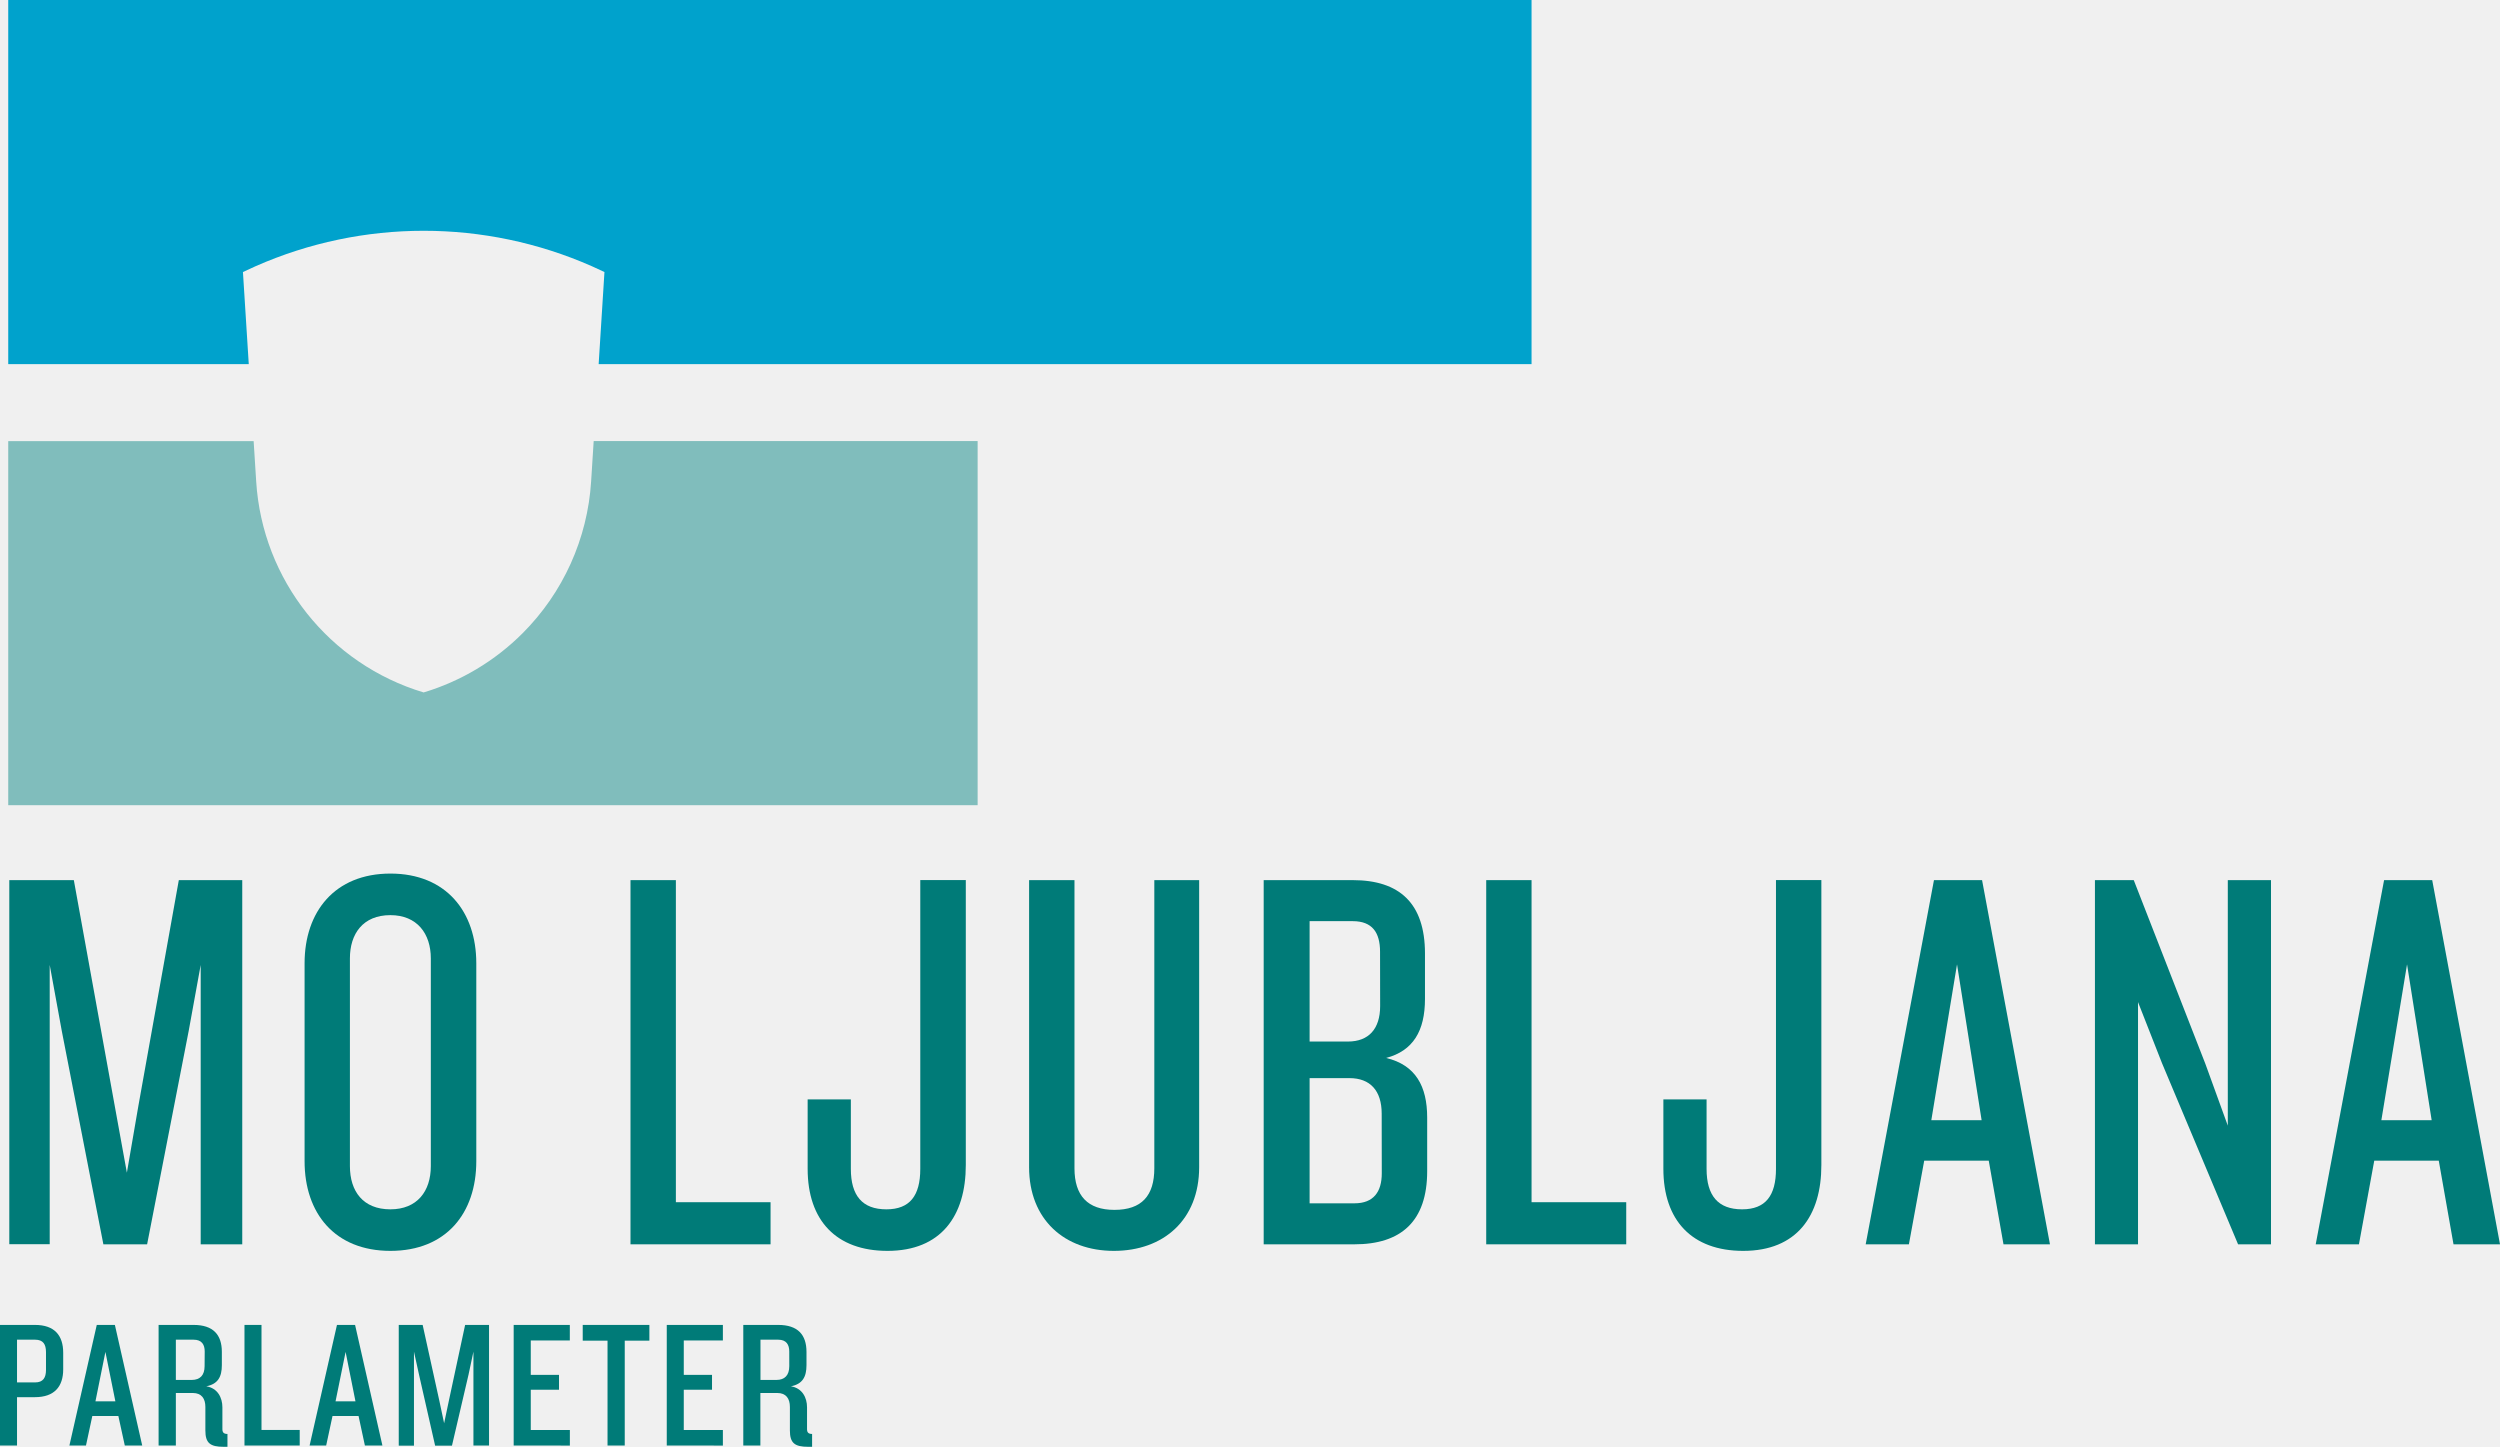
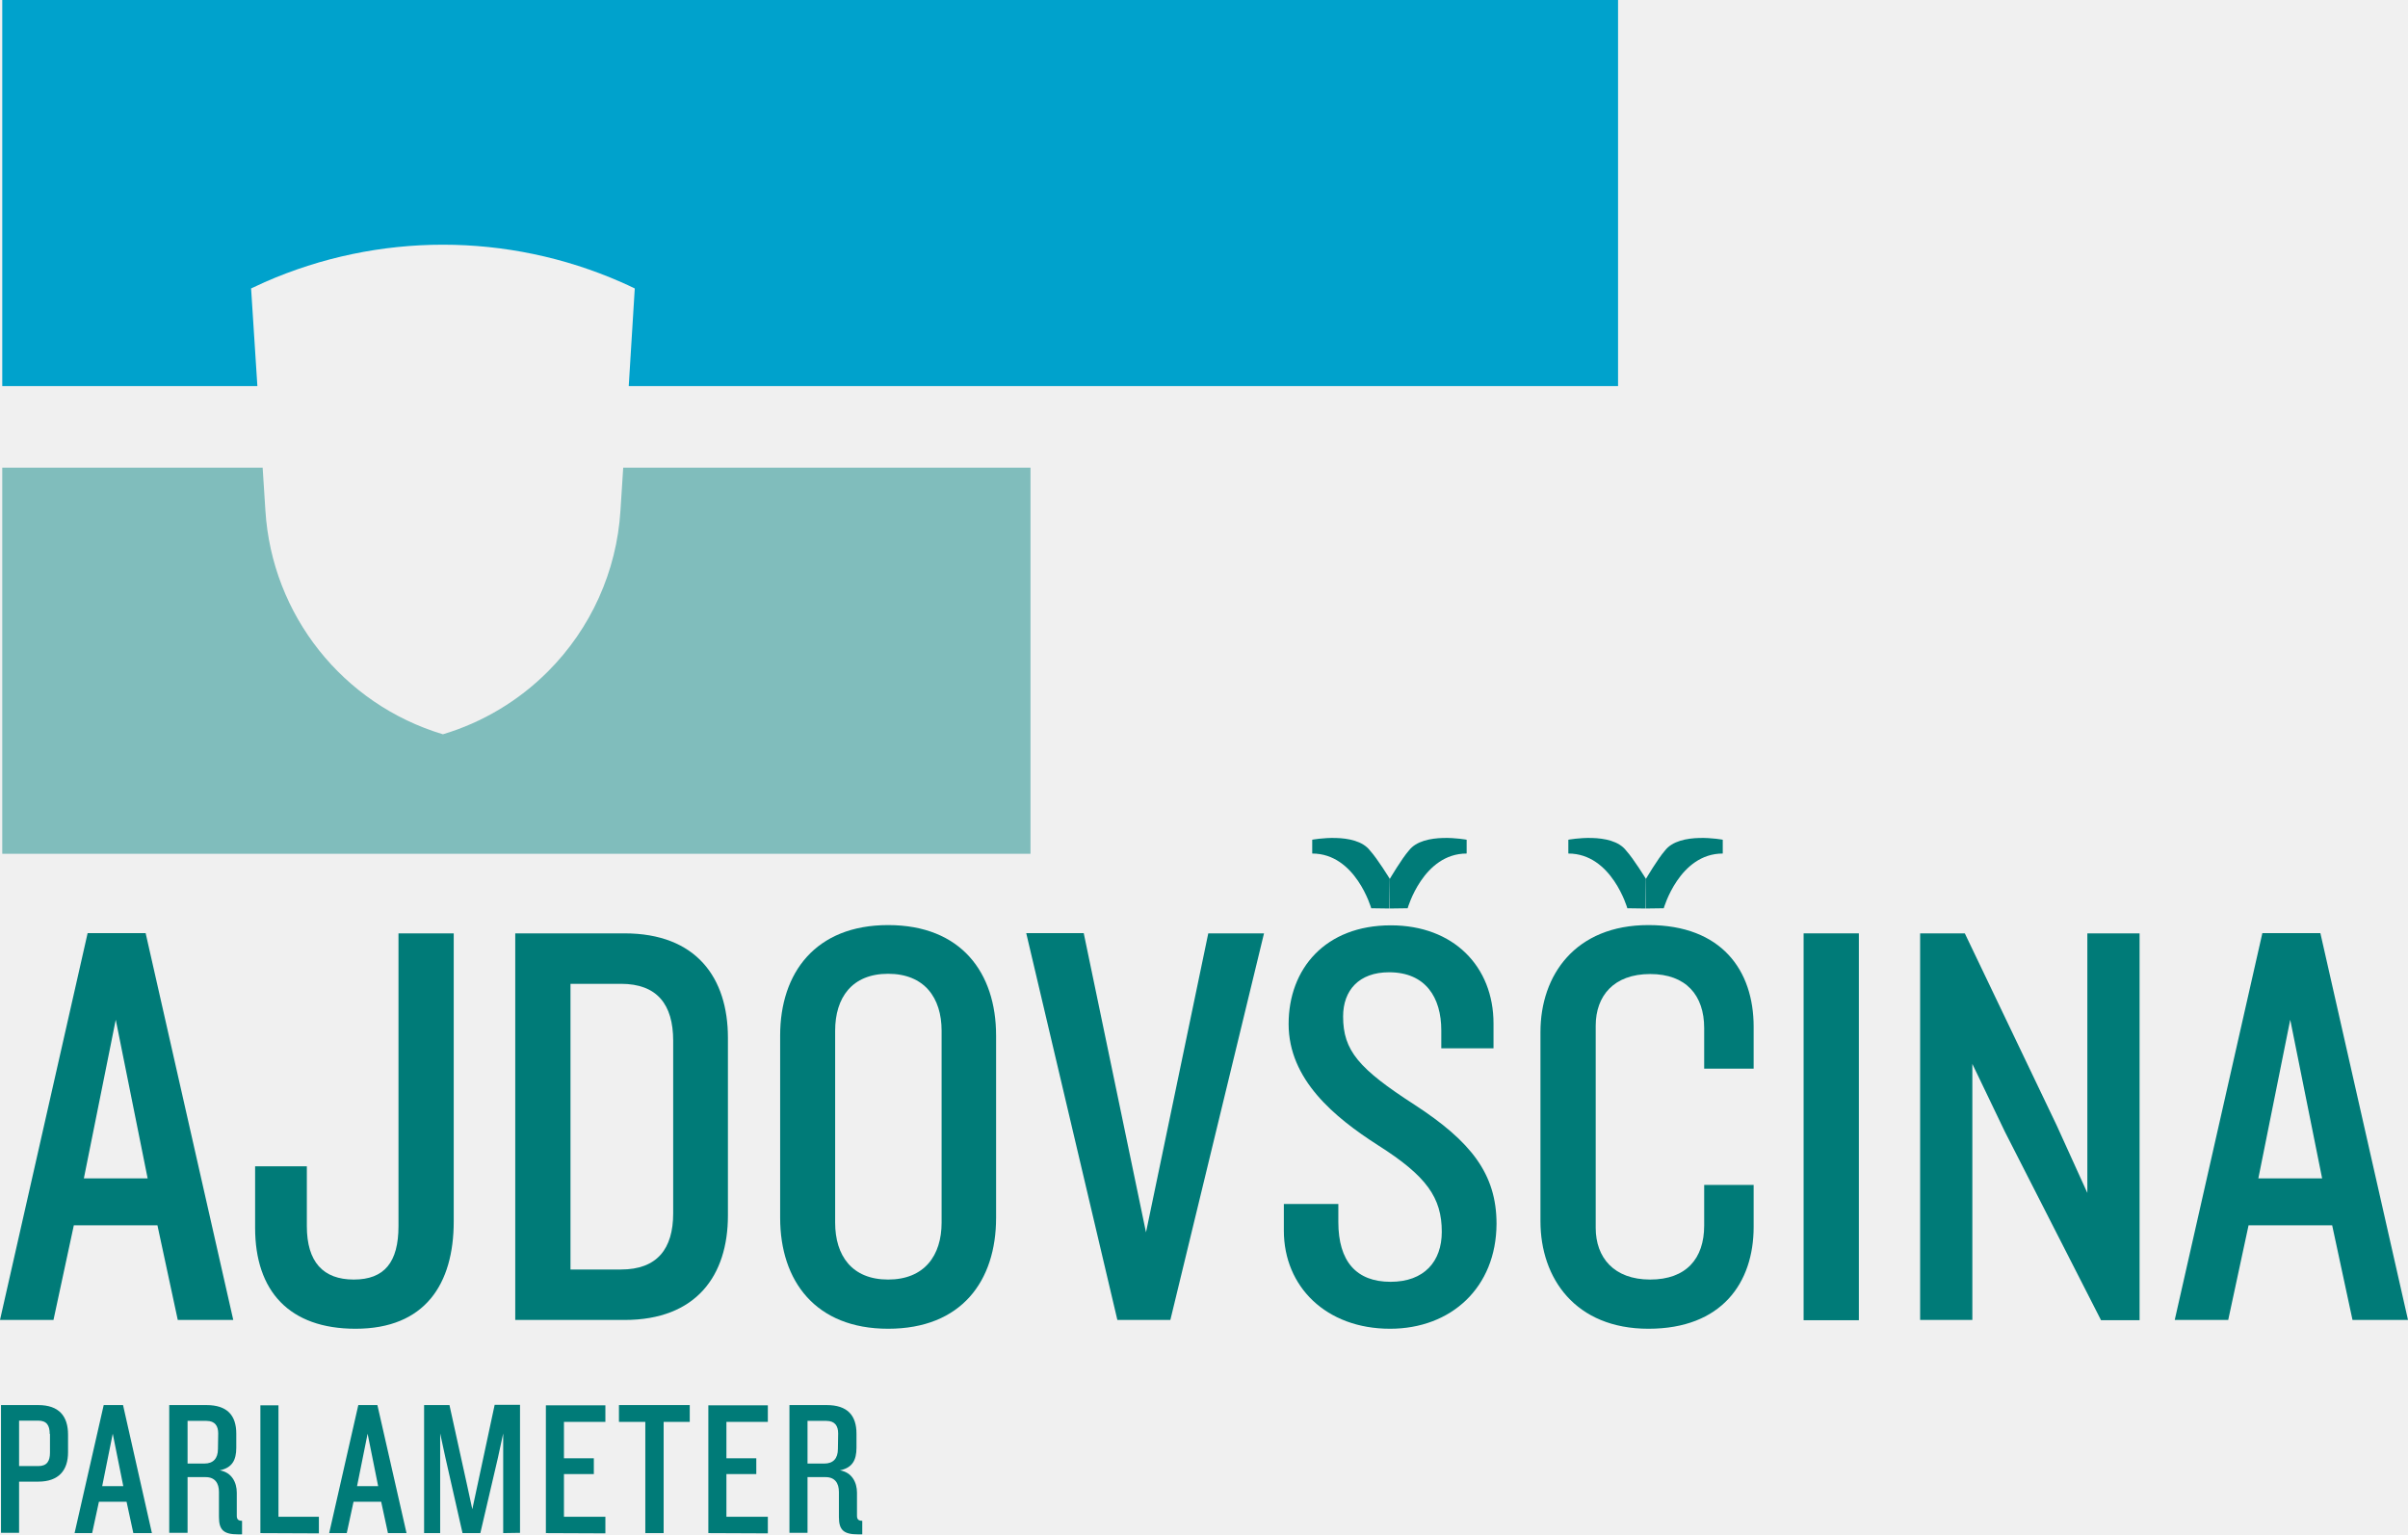
- <svg xmlns="http://www.w3.org/2000/svg" viewBox="0 0 1056.12 611.2">
+ <svg xmlns="http://www.w3.org/2000/svg" viewBox="0 0 959 611.2">
  <defs>
-     <style>
-       .cls-1 {
-         isolation: isolate;
-       }
-       .cls-2 {
-         fill: #007b78;
-       }
-       .cls-3 {
-         fill: #00a2cc;
-       }
-       .cls-4 {
-         fill: #80bdbc;
-       }
-       .cls-5 {
-         fill: #fff;
-       }
-     </style>
+     <style>.cls-1{fill:#007b78;}.cls-2{fill:#00a2cc;}.cls-3{fill:#80bdbc;}</style>
  </defs>
  <g id="Layer_2" data-name="Layer 2">
    <g id="Layer_1-2" data-name="Layer 1">
      <g id="Layer_2-2" data-name="Layer 2">
        <g id="Layer_1-2-2" data-name="Layer 1-2">
-           <g class="cls-1">
-             <g class="cls-1">
-               <path class="cls-2" d="M84.78,525.66v-118L79.7,435.57,62.15,525.66H43.67L26.11,435.57,21,407.62v118H3.93V371.81H31.19l17.33,95.64L53.6,495.4l4.85-28.18,17.09-95.41h26.8V525.66Z" />
-               <path class="cls-2" d="M164.94,528.43c-23.56,0-36.27-15.94-36.27-37.88V406.92c0-21.71,12.71-37.88,36.27-37.88s36.27,16.17,36.27,37.88v83.63C201.21,512.49,188.5,528.43,164.94,528.43ZM182,404.85c0-10.4-5.77-18.25-17.09-18.25-11.55,0-17.09,7.85-17.09,18.25v87.78c0,10.62,5.54,18.25,17.09,18.25,11.32,0,17.09-7.63,17.09-18.25Z" />
-               <path class="cls-2" d="M266.35,525.66V371.81h19.17V507.87h40v17.79Z" />
-               <path class="cls-2" d="M374.92,528.43c-21.72,0-33.73-12.93-33.73-34.65V464.44h18.25v29.34c0,11.32,4.85,17.1,15,17.1,9.94,0,14.33-5.78,14.33-17.1v-122H408V492.17C408,513.65,397.55,528.43,374.92,528.43Z" />
-               <path class="cls-2" d="M470.55,528.43c-20.79,0-35.81-13.17-35.81-35.34V371.81h19.17V493.55c0,11.55,5.55,17.56,16.87,17.56,11.55,0,16.86-6,16.86-17.56V371.81h18.94V493.09C506.58,515.26,491.57,528.43,470.55,528.43Z" />
-               <path class="cls-2" d="M572.18,525.66H533.84V371.81h37.65c19.64,0,30.49,9.7,30.49,31v19.17c0,13.63-5.08,21.94-16.4,24.95,12.48,3,17.33,12,17.33,25.18v22.64C602.91,516,591.82,525.66,572.18,525.66ZM583,402.07c0-8.08-3.23-12.93-11.55-12.93H553.24V440h16.17c8.78,0,13.63-5.31,13.63-15Zm.69,68.38c0-9.7-4.85-15-13.63-15H553.24v52.89h18.94c8.09,0,11.55-4.85,11.55-12.7Z" />
-               <path class="cls-2" d="M627.85,525.66V371.81H647V507.87h40v17.79Z" />
-               <path class="cls-2" d="M736.42,528.43c-21.71,0-33.73-12.93-33.73-34.65V464.44h18.25v29.34c0,11.32,4.85,17.1,15,17.1,9.93,0,14.32-5.78,14.32-17.1v-122h19.17V492.17C769.45,513.65,759.06,528.43,736.42,528.43Z" />
-               <path class="cls-2" d="M846.37,525.66l-6.23-35.34H812.88l-6.47,35.34H788.16L817,371.81h20.32L866,525.66ZM826.74,407.39l-10.86,65.83h21.25Z" />
-               <path class="cls-2" d="M945.47,525.66,913.36,449.2,903.2,423.33V525.66H885V371.81h16.4l30.26,77.62,9.47,26.1V371.81h18.25V525.66Z" />
-               <path class="cls-2" d="M1036.48,525.66l-6.23-35.34H1003l-6.47,35.34H978.27l28.88-153.85h20.33l28.64,153.85Zm-19.63-118.27L1006,473.22h21.25Z" />
-             </g>
-             <g class="cls-1">
-               <path class="cls-2" d="M14.77,590.23H7.19v20.43H0V559.71H14.77c8.26,0,11.93,4.43,11.93,11.78v7C26.7,585.72,23,590.23,14.77,590.23Zm4.66-19c0-3.37-1.22-5.28-4.59-5.28H7.19V584h7.65c3.37,0,4.59-2,4.59-5.28Z" />
-             </g>
-             <g class="cls-1">
-               <path class="cls-2" d="M52.72,610.66,50,598.19H39l-2.68,12.47h-7l11.56-50.95h7.65l11.55,50.95Zm-8.19-39.55L40.32,592h8.42Z" />
-               <path class="cls-2" d="M94.48,611.2c-5.73,0-7.72-1.61-7.72-6.89v-9.95c0-3.52-1.61-5.89-5.28-5.89H74.29v22.19H67V559.71H81.78c8.27,0,11.94,4.13,11.94,11.4v5.58c0,5-1.68,8-6.58,8.95,4.82.77,6.81,4.82,6.81,8.88v9.25c0,1.38.61,2,2.14,2v5.44Zm-8-40.25c0-2.9-1.22-5-4.67-5H74.29v17H81c3.52,0,5.43-2,5.43-5.81Z" />
-             </g>
-             <g class="cls-1">
-               <path class="cls-2" d="M103.28,610.66V559.71h7.19v44.37h16.14v6.58Z" />
-             </g>
-             <g class="cls-1">
-               <path class="cls-2" d="M154.15,610.66l-2.68-12.47h-11l-2.68,12.47h-7l11.56-50.95h7.65l11.55,50.95ZM146,571.11,141.75,592h8.42Z" />
-               <path class="cls-2" d="M200,610.66V571l-2.07,9.72-7,30h-7.11l-6.81-30L174.88,571v39.71h-6.43V559.71h10.1l7,31.82,2.07,9.72,2.06-9.79,6.81-31.75h10.1v50.95Z" />
-               <path class="cls-2" d="M217,610.66V559.71h23.72v6.58H224.22v14.53h11.93v6.28H224.22v17h16.52v6.58Z" />
-               <path class="cls-2" d="M263.92,566.36v44.3h-7.27v-44.3H246.17v-6.65h28.16v6.65Z" />
-               <path class="cls-2" d="M281.67,610.66V559.71h23.71v6.58H288.86v14.53h11.93v6.28H288.86v17h16.52v6.58Z" />
-               <path class="cls-2" d="M341.42,611.2c-5.74,0-7.73-1.61-7.73-6.89v-9.95c0-3.52-1.61-5.89-5.28-5.89h-7.19v22.19H314V559.71h14.76c8.27,0,11.94,4.13,11.94,11.4v5.58c0,5-1.68,8-6.58,8.95,4.82.77,6.81,4.82,6.81,8.88v9.25c0,1.38.61,2,2.14,2v5.44Zm-8-40.25c0-2.9-1.22-5-4.67-5h-7.49v17H328c3.52,0,5.43-2,5.43-5.81Z" />
+           <g id="Layer_2-2-2" data-name="Layer 2-2">
+             <g id="Layer_1-2-2-2" data-name="Layer 1-2-2">
+               <path class="cls-1" d="M15.2,590.2H7.6v20.4H.4V559.7H15.2c8.3,0,11.9,4.4,11.9,11.8v7C27.1,585.7,23.4,590.2,15.2,590.2Zm4.6-19c0-3.4-1.2-5.3-4.6-5.3H7.6V584h7.7c3.4,0,4.6-2,4.6-5.3v-7.5Z" />
+               <path class="cls-1" d="M53.1,610.7l-2.7-12.5h-11l-2.7,12.5h-7l11.6-51H49l11.5,51Zm-8.2-39.6L40.7,592h8.4Z" />
+               <path class="cls-1" d="M94.9,611.2c-5.7,0-7.7-1.6-7.7-6.9v-10c0-3.5-1.6-5.9-5.3-5.9H74.7v22.2H67.4V559.7H82.2c8.3,0,11.9,4.1,11.9,11.4v5.6c0,5-1.7,8-6.6,9,4.8.8,6.8,4.8,6.8,8.9v9.2c0,1.4.6,2,2.1,2v5.4Zm-8-40.2c0-2.9-1.2-5-4.7-5H74.7v17h6.7c3.5,0,5.4-2,5.4-5.8Z" />
+               <path class="cls-1" d="M103.7,610.7V559.8h7.2v44.4H127v6.6Z" />
+               <path class="cls-1" d="M154.5,610.7l-2.7-12.5h-11l-2.7,12.5h-7l11.6-51h7.6l11.6,51Zm-8.1-39.6L142.2,592h8.4Z" />
+               <path class="cls-1" d="M200.4,610.7V571l-2.1,9.7-7,30h-7.1l-6.8-30-2.1-9.7v39.7h-6.4v-51H179l7,31.8,2.1,9.7,2.1-9.8,6.8-31.8h10.1v51Z" />
+               <path class="cls-1" d="M217.4,610.7V559.8h23.7v6.6H224.6v14.5h11.9v6.3H224.6v17h16.5v6.6Z" />
+               <path class="cls-1" d="M264.3,566.4v44.3H257V566.4H246.5v-6.7h28.2v6.7Z" />
+               <path class="cls-1" d="M282.1,610.7V559.8h23.7v6.6H289.3v14.5h11.9v6.3H289.3v17h16.5v6.6Z" />
+               <path class="cls-1" d="M341.8,611.2c-5.7,0-7.7-1.6-7.7-6.9v-10c0-3.5-1.6-5.9-5.3-5.9h-7.2v22.2h-7.2V559.7h14.8c8.3,0,11.9,4.1,11.9,11.4v5.6c0,5-1.7,8-6.6,9,4.8.8,6.8,4.8,6.8,8.9v9.2c0,1.4.6,2,2.1,2v5.4Zm-8-40.2c0-2.9-1.2-5-4.7-5h-7.5v17h6.7c3.5,0,5.4-2,5.4-5.8Z" />
+               <path class="cls-2" d="M105.4,112.4h0a176.34,176.34,0,0,1,142,0h0c1.8.8,3.6,1.6,5.4,2.5l-2.4,38.9h394V0H.9V153.8H102.5L100,114.9C101.8,114.1,103.6,113.2,105.4,112.4Z" />
+               <path class="cls-3" d="M218.2,267.5a99.41,99.41,0,0,1-41.8,25,99.49,99.49,0,0,1-70.7-89.1l-1.1-17.1H.9V340.1H410.4V186.3H248.2l-1.1,17.1A99.37,99.37,0,0,1,218.2,267.5Z" />
            </g>
          </g>
-           <path class="cls-3" d="M108,112.45h0a176,176,0,0,1,142,0h0q2.7,1.2,5.35,2.47l-2.45,38.91H647V0H3.48V153.83H105.09l-2.46-38.91C104.41,114.07,106.19,113.25,108,112.45Z" />
-           <path class="cls-4" d="M220.76,267.52a99.7,99.7,0,0,1-41.79,25,99.58,99.58,0,0,1-70.74-89.1l-1.08-17.07H3.48v153.8H413V186.32H250.8l-1.08,17.07A99.57,99.57,0,0,1,220.76,267.52Z" />
-           <polygon class="cls-5" points="107.99 112.45 107.99 112.45 108 112.45 108 112.45 107.99 112.45" />
        </g>
+       </g>
+       <g id="h0uty0.tif">
+         <path class="cls-1" d="M553.5,350.1s4.7-8,7.6-11.3c5.8-7.6,23-4.3,23-4.3V340c-17.3,0-23.5,21.8-23.5,21.8l-7.2.1Z" />
+         <path class="cls-1" d="M553.5,350.1s-4.9-8-7.9-11.3c-5.8-7.6-23-4.3-23-4.3V340c17.3,0,23.5,21.8,23.5,21.8l7.2.1Z" />
+       </g>
+       <path class="cls-1" d="M70.8,525.8l-8.1-37.7H29.4l-8.1,37.7H0L34.9,371.7H58L92.9,525.8ZM46.1,406.2,33.4,469.4H58.8Z" />
+       <path class="cls-1" d="M141.6,529.3c-26.4,0-40-15-40-40.2V464.6h20.6v23.8c0,14.3,6.5,21.3,18.7,21.3s17.8-6.9,17.8-21.3V371.8h22V486.5C180.7,511.5,169.3,529.3,141.6,529.3Z" />
+       <path class="cls-1" d="M248.7,525.8H205.2v-154h43.5c28.7,0,41.2,17.8,41.2,41.6v70.8C289.9,508,277.4,525.8,248.7,525.8Zm19.4-111.2c0-14.6-6.5-22.7-20.8-22.7H227.2V505.7h20.1c14.3,0,20.8-8.1,20.8-22.4Z" />
+       <path class="cls-1" d="M353.7,529.3c-28.9,0-43-19-43-44.2V412.5c0-25,14.1-44,43-44,29.1,0,43,19,43,44v72.6C396.7,510.3,382.9,529.3,353.7,529.3ZM375,410.6c0-13.2-6.9-22.7-21.3-22.7s-21.1,9.5-21.1,22.7V487c0,13.2,6.7,22.7,21.1,22.7S375,500.2,375,487Z" />
+       <path class="cls-1" d="M466.1,525.8H445L408.7,371.7h22.9l24.8,119.2,24.8-119.1h22.2Z" />
+       <path class="cls-1" d="M553.6,529.3c-25.4,0-42.3-16.7-42.3-39.1V479.6H533v7.2c0,15.7,7.2,23.8,20.8,23.8,13.4,0,20.4-8.1,20.4-19.9,0-13.6-6-22.2-25.4-34.5-17.3-11.1-35.6-26.1-35.6-48.3,0-22,14.6-39.3,40.7-39.3,25,0,40.9,16.4,40.9,39.1v9.9H574v-7.2c0-13-6.2-23.1-20.8-23.1-12,0-18.3,7.2-18.3,17.6,0,13.6,6.2,20.8,28.5,35.2,22.4,14.6,32.6,27.5,32.6,47.4C595.9,512.9,577.9,529.3,553.6,529.3Z" />
+       <path class="cls-1" d="M656.5,529.3c-29.1,0-43-20.1-43-42.8V411.1c0-22.7,13.9-42.6,43-42.6s41.9,18,41.9,40.5v16.7H678.7V409.5c0-13-7.2-21.5-21.5-21.5-14.6,0-21.7,8.8-21.7,20.6v80.5c0,11.8,7.2,20.6,21.7,20.6,14.3,0,21.5-8.3,21.5-21.5V472h19.7v16.7C698.4,511,685.7,529.3,656.5,529.3Z" />
+       <path class="cls-1" d="M718.3,525.8v-154h22V525.9h-22Z" />
+       <path class="cls-1" d="M836.7,525.8l-38.2-74.9-13-27.1v102H764.7v-154h17.8L819,448.1l12.3,27.1V371.8h20.8V525.9H836.7Z" />
+       <path class="cls-1" d="M936.9,525.8l-8.1-37.7H895.5l-8.1,37.7H866.1L901,371.7h23.1L959,525.8ZM912.1,406.2l-12.7,63.2h25.4Z" />
+       <g id="h0uty0.tif-2" data-name="h0uty0.tif">
+         <path class="cls-1" d="M655.5,350.1s4.7-8,7.6-11.3c5.8-7.6,23-4.3,23-4.3V340c-17.3,0-23.5,21.8-23.5,21.8l-7.2.1Z" />
+         <path class="cls-1" d="M655.5,350.1s-4.9-8-7.9-11.3c-5.8-7.6-23-4.3-23-4.3V340c17.3,0,23.5,21.8,23.5,21.8l7.2.1Z" />
      </g>
    </g>
  </g>
</svg>
